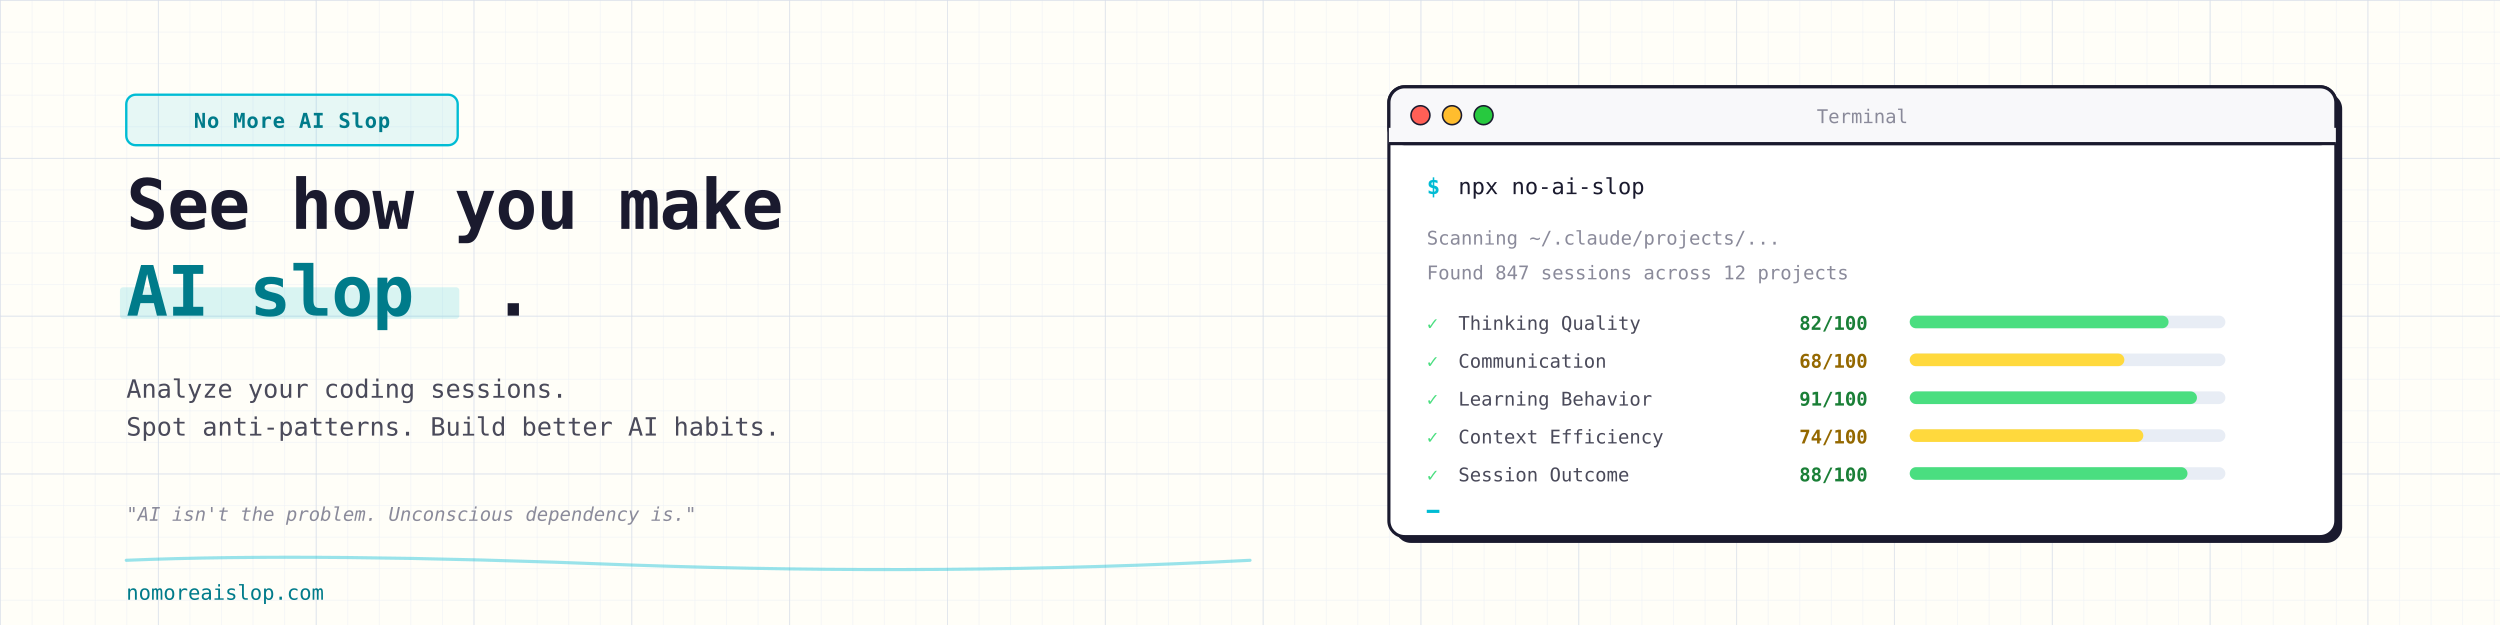
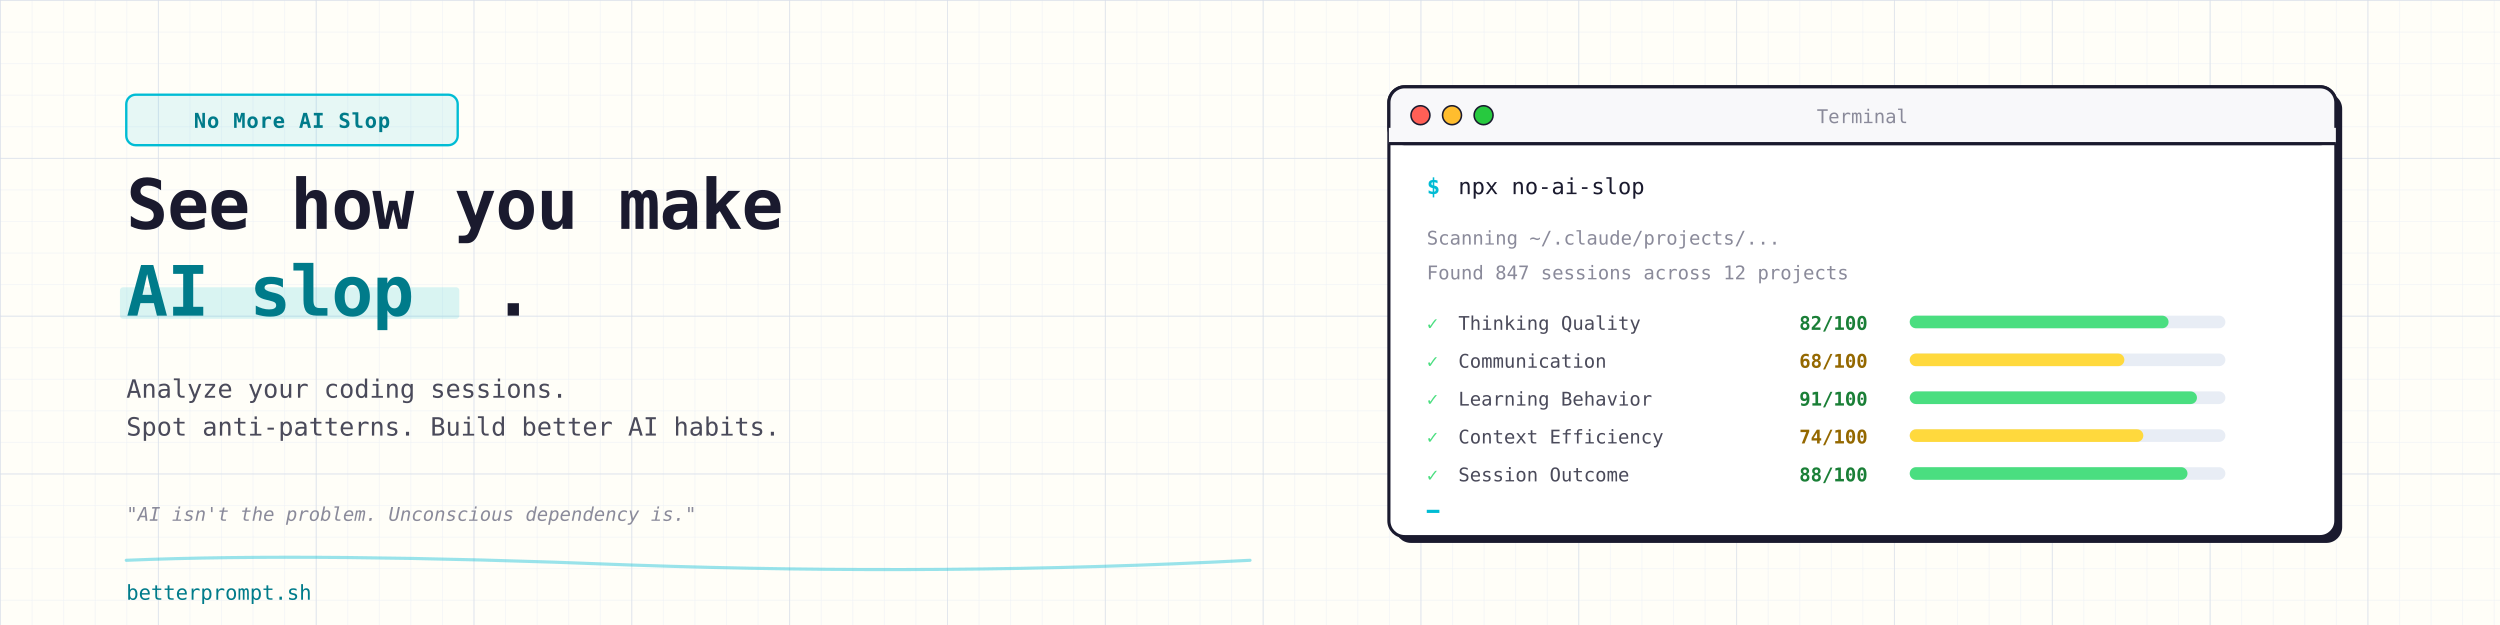
<svg xmlns="http://www.w3.org/2000/svg" viewBox="0 0 1584 396" width="1584" height="396">
  <defs>
    <pattern id="grid" width="20" height="20" patternUnits="userSpaceOnUse">
      <path d="M 20 0 L 0 0 0 20" fill="none" stroke="#E8EDF5" stroke-width="0.5" />
    </pattern>
    <pattern id="majorGrid" width="100" height="100" patternUnits="userSpaceOnUse">
      <path d="M 100 0 L 0 0 0 100" fill="none" stroke="#D8DDE8" stroke-width="0.8" />
    </pattern>
    <filter id="paper">
      <feTurbulence type="fractalNoise" baseFrequency="0.4" numOctaves="4" result="noise" />
      <feColorMatrix type="saturate" values="0" in="noise" result="grayNoise" />
      <feBlend in="SourceGraphic" in2="grayNoise" mode="multiply" result="blend" />
      <feComponentTransfer in="blend">
        <feFuncA type="linear" slope="1" />
      </feComponentTransfer>
    </filter>
  </defs>
  <rect width="1584" height="396" fill="#FFFEF8" />
  <rect width="1584" height="396" fill="url(#grid)" />
  <rect width="1584" height="396" fill="url(#majorGrid)" />
  <rect x="80" y="60" width="210" height="32" rx="6" fill="#00BCD4" fill-opacity="0.1" stroke="#00BCD4" stroke-width="1.5" />
  <text x="185" y="81" font-family="'Fira Code', 'SF Mono', 'Consolas', monospace" font-size="13" font-weight="600" fill="#007B8A" text-anchor="middle" letter-spacing="0.5">No More AI Slop</text>
  <text x="80" y="145" font-family="'Fira Code', 'SF Mono', 'Consolas', monospace" font-size="44" font-weight="700" fill="#1A1A2E" letter-spacing="-0.5">
    See how you make
  </text>
  <rect x="76" y="182" width="215" height="20" rx="2" fill="#00BCD4" fill-opacity="0.15" />
  <text x="80" y="200" font-family="'Fira Code', 'SF Mono', 'Consolas', monospace" font-size="44" font-weight="700" fill="#007B8A" letter-spacing="-0.5">AI slop</text>
  <text x="312" y="200" font-family="'Fira Code', 'SF Mono', 'Consolas', monospace" font-size="44" font-weight="700" fill="#1A1A2E" letter-spacing="-0.5">.</text>
  <text x="80" y="252" font-family="'Fira Code', 'SF Mono', 'Consolas', monospace" font-size="16" font-weight="400" fill="#4A4A5A">
    Analyze your coding sessions.
  </text>
  <text x="80" y="276" font-family="'Fira Code', 'SF Mono', 'Consolas', monospace" font-size="16" font-weight="400" fill="#4A4A5A">
    Spot anti-patterns. Build better AI habits.
  </text>
  <text x="80" y="330" font-family="'Fira Code', 'SF Mono', 'Consolas', monospace" font-size="12" font-weight="400" fill="#8A8A9A" font-style="italic">
    "AI isn't the problem. Unconscious dependency is."
  </text>
  <g transform="translate(880, 55)">
    <rect x="4" y="4" width="600" height="285" rx="10" fill="#1A1A2E" />
    <rect x="0" y="0" width="600" height="285" rx="10" fill="#FFFFFF" stroke="#1A1A2E" stroke-width="2" />
    <rect x="0" y="0" width="600" height="36" rx="10" fill="#F8F8FA" stroke="#1A1A2E" stroke-width="2" />
    <rect x="0" y="26" width="600" height="10" fill="#F8F8FA" />
    <line x1="0" y1="36" x2="600" y2="36" stroke="#1A1A2E" stroke-width="2" />
    <circle cx="20" cy="18" r="6" fill="#ff5f56" stroke="#1A1A2E" stroke-width="1" />
    <circle cx="40" cy="18" r="6" fill="#ffbd2e" stroke="#1A1A2E" stroke-width="1" />
    <circle cx="60" cy="18" r="6" fill="#27c93f" stroke="#1A1A2E" stroke-width="1" />
    <text x="300" y="23" font-family="'Fira Code', 'SF Mono', 'Consolas', monospace" font-size="12" font-weight="500" fill="#8A8A9A" text-anchor="middle">Terminal</text>
    <text x="24" y="68" font-family="'Fira Code', 'SF Mono', 'Consolas', monospace" font-size="14" font-weight="600" fill="#00BCD4">$</text>
    <text x="44" y="68" font-family="'Fira Code', 'SF Mono', 'Consolas', monospace" font-size="14" font-weight="500" fill="#1A1A2E">npx no-ai-slop</text>
    <text x="24" y="100" font-family="'Fira Code', 'SF Mono', 'Consolas', monospace" font-size="12" fill="#8A8A9A">Scanning ~/.claude/projects/...</text>
    <text x="24" y="122" font-family="'Fira Code', 'SF Mono', 'Consolas', monospace" font-size="12" fill="#8A8A9A">Found 847 sessions across 12 projects</text>
    <text x="24" y="154" font-family="'Fira Code', 'SF Mono', 'Consolas', monospace" font-size="12" fill="#4ADE80">✓</text>
    <text x="44" y="154" font-family="'Fira Code', 'SF Mono', 'Consolas', monospace" font-size="12" fill="#4A4A5A">Thinking Quality</text>
    <text x="260" y="154" font-family="'Fira Code', 'SF Mono', 'Consolas', monospace" font-size="12" font-weight="600" fill="#1A7F37">82/100</text>
    <rect x="330" y="145" width="200" height="8" rx="4" fill="#E8EDF5" />
    <rect x="330" y="145" width="164" height="8" rx="4" fill="#4ADE80" />
    <text x="24" y="178" font-family="'Fira Code', 'SF Mono', 'Consolas', monospace" font-size="12" fill="#4ADE80">✓</text>
    <text x="44" y="178" font-family="'Fira Code', 'SF Mono', 'Consolas', monospace" font-size="12" fill="#4A4A5A">Communication</text>
    <text x="260" y="178" font-family="'Fira Code', 'SF Mono', 'Consolas', monospace" font-size="12" font-weight="600" fill="#946800">68/100</text>
    <rect x="330" y="169" width="200" height="8" rx="4" fill="#E8EDF5" />
    <rect x="330" y="169" width="136" height="8" rx="4" fill="#FFD93D" />
    <text x="24" y="202" font-family="'Fira Code', 'SF Mono', 'Consolas', monospace" font-size="12" fill="#4ADE80">✓</text>
    <text x="44" y="202" font-family="'Fira Code', 'SF Mono', 'Consolas', monospace" font-size="12" fill="#4A4A5A">Learning Behavior</text>
    <text x="260" y="202" font-family="'Fira Code', 'SF Mono', 'Consolas', monospace" font-size="12" font-weight="600" fill="#1A7F37">91/100</text>
    <rect x="330" y="193" width="200" height="8" rx="4" fill="#E8EDF5" />
    <rect x="330" y="193" width="182" height="8" rx="4" fill="#4ADE80" />
    <text x="24" y="226" font-family="'Fira Code', 'SF Mono', 'Consolas', monospace" font-size="12" fill="#4ADE80">✓</text>
    <text x="44" y="226" font-family="'Fira Code', 'SF Mono', 'Consolas', monospace" font-size="12" fill="#4A4A5A">Context Efficiency</text>
    <text x="260" y="226" font-family="'Fira Code', 'SF Mono', 'Consolas', monospace" font-size="12" font-weight="600" fill="#946800">74/100</text>
    <rect x="330" y="217" width="200" height="8" rx="4" fill="#E8EDF5" />
    <rect x="330" y="217" width="148" height="8" rx="4" fill="#FFD93D" />
    <text x="24" y="250" font-family="'Fira Code', 'SF Mono', 'Consolas', monospace" font-size="12" fill="#4ADE80">✓</text>
    <text x="44" y="250" font-family="'Fira Code', 'SF Mono', 'Consolas', monospace" font-size="12" fill="#4A4A5A">Session Outcome</text>
    <text x="260" y="250" font-family="'Fira Code', 'SF Mono', 'Consolas', monospace" font-size="12" font-weight="600" fill="#1A7F37">88/100</text>
    <rect x="330" y="241" width="200" height="8" rx="4" fill="#E8EDF5" />
    <rect x="330" y="241" width="176" height="8" rx="4" fill="#4ADE80" />
    <rect x="24" y="268" width="8" height="2" fill="#00BCD4" />
  </g>
  <path d="M 80 355 Q 200 350 400 358 Q 600 365 792 355" stroke="#00BCD4" stroke-width="2" fill="none" stroke-linecap="round" opacity="0.4" />
-   <text x="80" y="380" font-family="'Fira Code', 'SF Mono', 'Consolas', monospace" font-size="13" font-weight="500" fill="#007B8A">nomoreaislop.com</text>
+   <text x="80" y="380" font-family="'Fira Code', 'SF Mono', 'Consolas', monospace" font-size="13" font-weight="500" fill="#007B8A">betterprompt.sh</text>
</svg>
